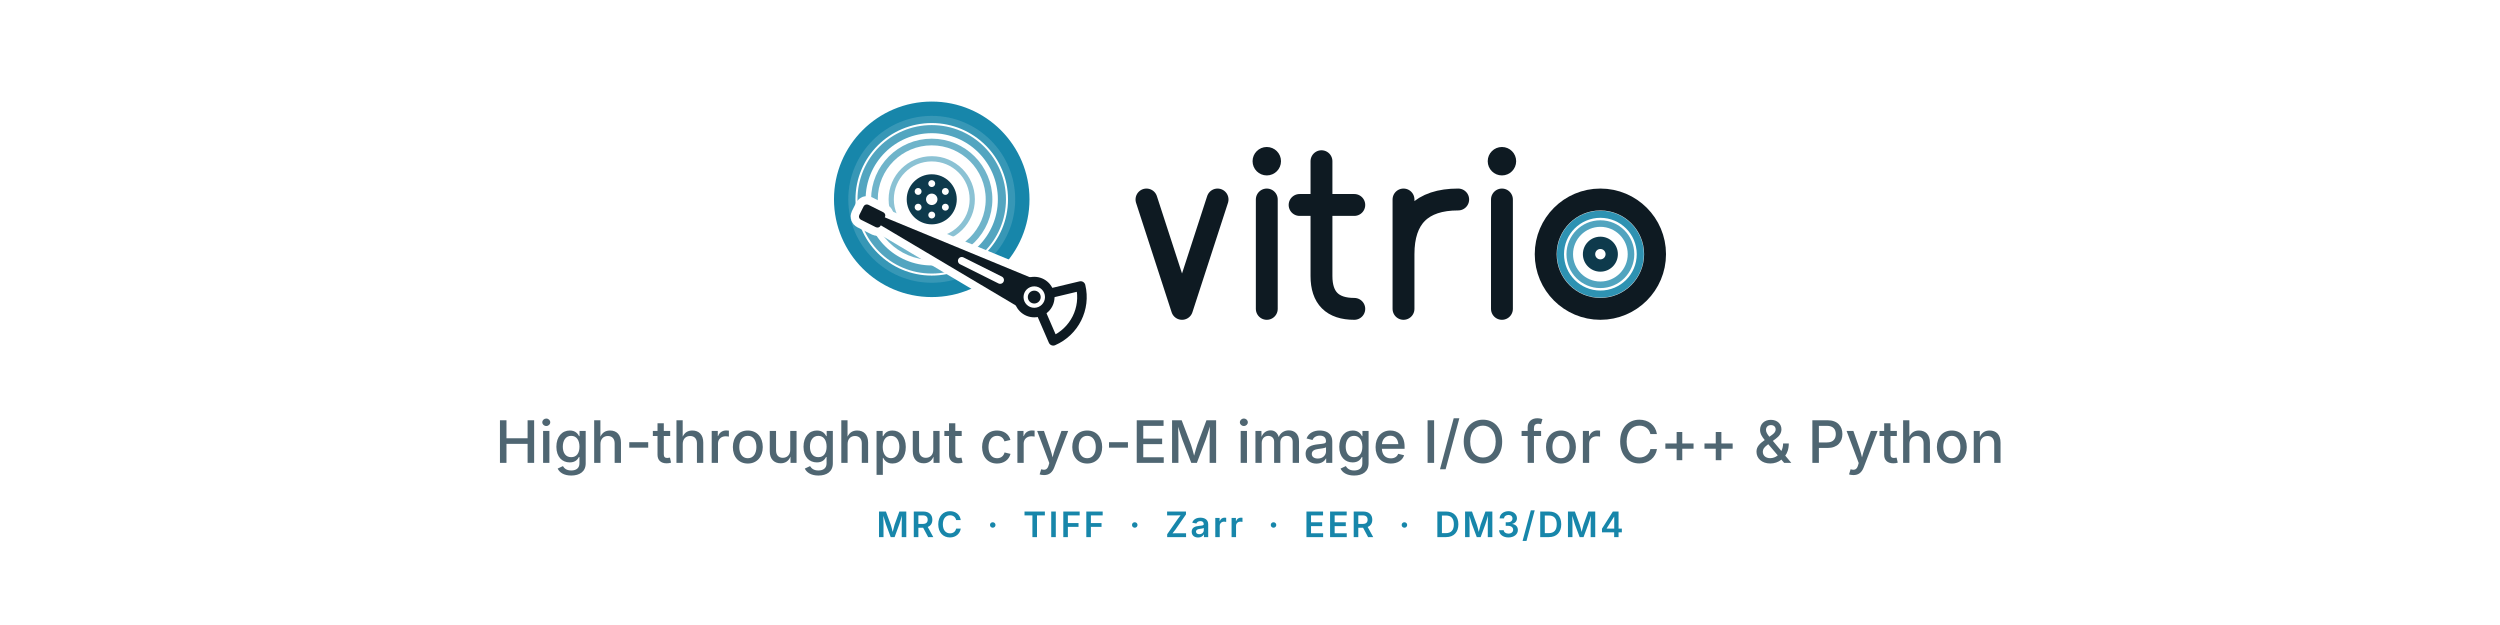
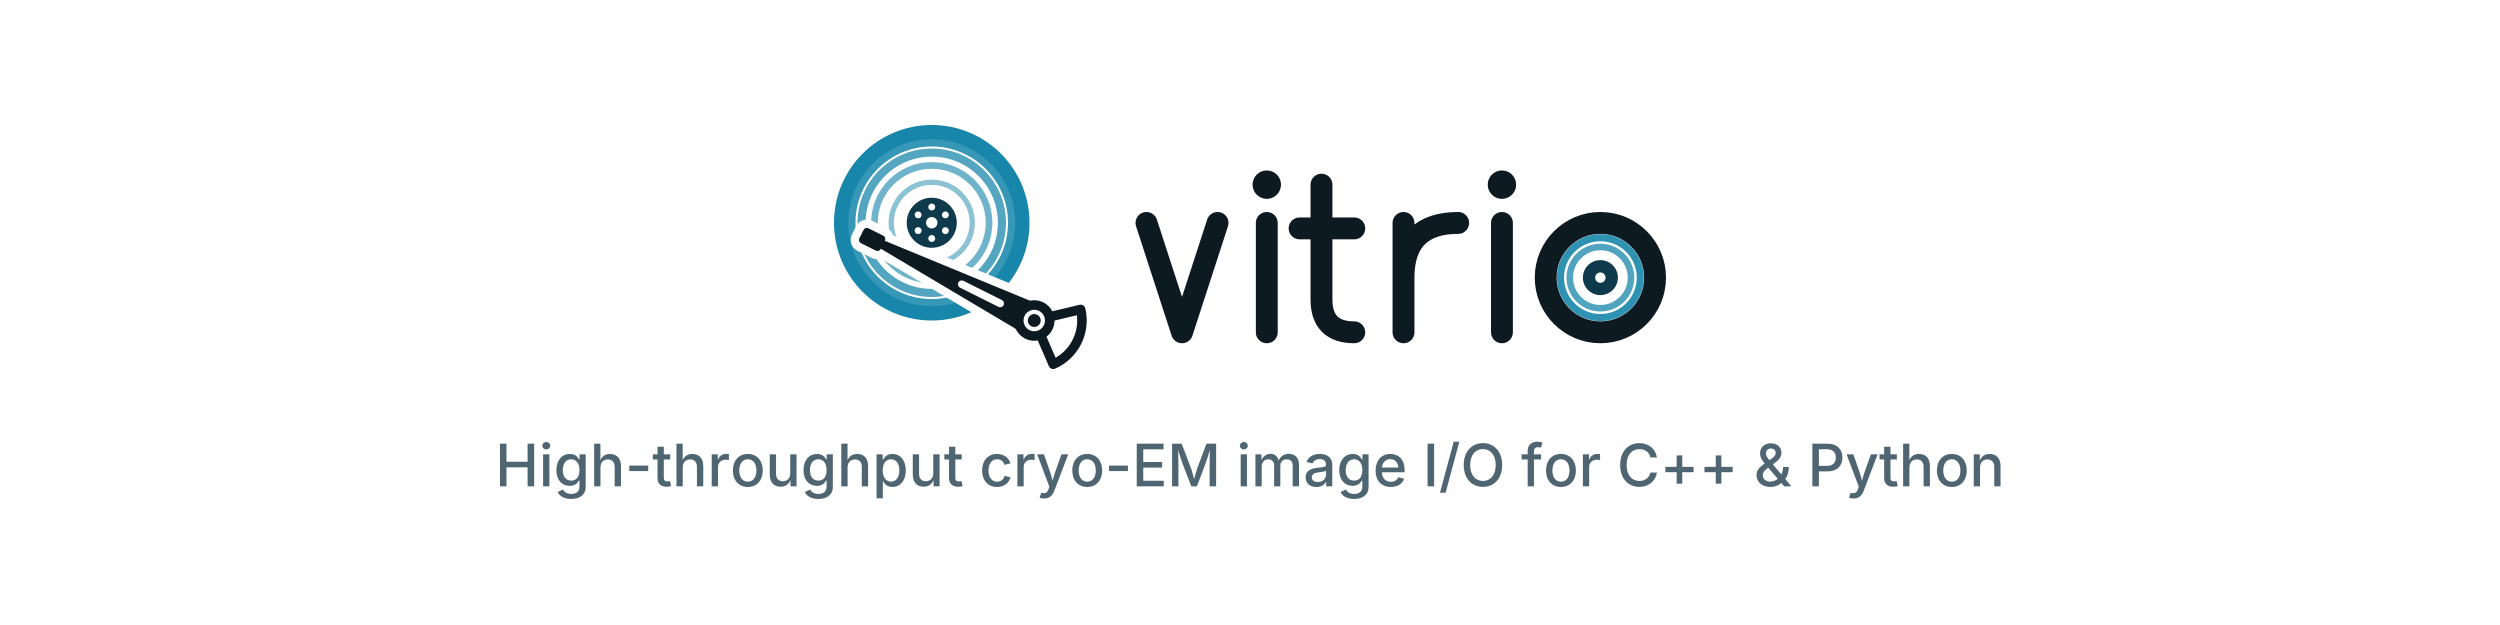
<svg xmlns="http://www.w3.org/2000/svg" width="1280" height="320" viewBox="0 0 1280 320" role="img" aria-label="vitrio — High-throughput cryo-EM image I/O for C++ &amp; Python">
  <rect width="1280" height="320" rx="0" fill="#ffffff" />
-   <g transform="translate(427.00 52) scale(1.25)">
+   <g transform="translate(427.00 64) scale(1.25)">
    <g transform="translate(-8.789 -8.789) scale(0.9766)">
      <defs>
        <mask id="vt-halo30" maskUnits="userSpaceOnUse" x="-10" y="-10" width="140" height="140">
          <rect x="-10" y="-10" width="140" height="140" fill="#fff" />
          <path d="M93 91L112.453 86.353A20 20 0 0 1 100.954 109.350Z" fill="none" stroke="#000" stroke-width="11" stroke-linejoin="round" />
          <polygon points="96.130,84.739 25.671,55.658 24.329,58.342 89.870,97.261" fill="#000" stroke="#000" stroke-width="7" stroke-linejoin="round" />
          <rect x="20" y="53.5" width="10" height="7" rx="1.5" fill="#000" stroke="#000" stroke-width="7" stroke-linejoin="round" transform="rotate(-153.43 25 57)" />
          <circle cx="93" cy="91" r="8.5" fill="#000" stroke="#000" stroke-width="7" stroke-linejoin="round" />
        </mask>
      </defs>
      <g mask="url(#vt-halo30)">
        <circle cx="50" cy="50" r="16.994" fill="none" stroke="#1786aa" stroke-width="2.2" opacity="0.5" />
        <circle cx="50" cy="50" r="24.033" fill="none" stroke="#1786aa" stroke-width="2.8" opacity="0.62" />
        <circle cx="50" cy="50" r="29.435" fill="none" stroke="#1786aa" stroke-width="3.4" opacity="0.74" />
        <circle cx="50" cy="50" r="33.988" fill="none" stroke="#1786aa" stroke-width="4.0" opacity="0.86" />
        <circle cx="50" cy="50" r="38" fill="none" stroke="#1786aa" stroke-width="6" />
        <path d="M39.500 50.000a10.500 10.500 0 1 1 21.000 0a10.500 10.500 0 1 1 -21.000 0ZM54.266 53.300a1.450 1.450 0 1 1 2.900 0a1.450 1.450 0 1 1 -2.900 0ZM48.550 56.600a1.450 1.450 0 1 1 2.900 0a1.450 1.450 0 1 1 -2.900 0ZM42.834 53.300a1.450 1.450 0 1 1 2.900 0a1.450 1.450 0 1 1 -2.900 0ZM42.834 46.700a1.450 1.450 0 1 1 2.900 0a1.450 1.450 0 1 1 -2.900 0ZM48.550 43.400a1.450 1.450 0 1 1 2.900 0a1.450 1.450 0 1 1 -2.900 0ZM54.266 46.700a1.450 1.450 0 1 1 2.900 0a1.450 1.450 0 1 1 -2.900 0ZM47.600 50.000a2.400 2.400 0 1 1 4.800 0a2.400 2.400 0 1 1 -4.800 0Z" fill="#0e3a4c" fill-rule="evenodd" />
      </g>
      <defs>
        <mask id="vt-arm31" maskUnits="userSpaceOnUse" x="-10" y="-10" width="140" height="140">
          <rect x="-10" y="-10" width="140" height="140" fill="#fff" />
          <path d="M78.689 83.845L62.589 75.795" stroke="#000" stroke-width="3.2" stroke-linecap="round" />
          <circle cx="93" cy="91" r="3.6" fill="none" stroke="#000" stroke-width="1.8" />
        </mask>
      </defs>
      <g mask="url(#vt-arm31)">
        <path d="M93 91L112.453 86.353A20 20 0 0 1 100.954 109.350Z" fill="none" stroke="#0e1a22" stroke-width="4" stroke-linejoin="round" />
        <polygon points="96.130,84.739 25.671,55.658 24.329,58.342 89.870,97.261" fill="#0e1a22" />
        <rect x="20" y="53.5" width="10" height="7" rx="1.5" fill="#0e1a22" transform="rotate(-153.43 25 57)" />
        <circle cx="93" cy="91" r="8.5" fill="#0e1a22" />
      </g>
    </g>
    <g transform="translate(125.756 17.712) scale(1.12)">
      <path d="M2 20L15 60L28 20" stroke="#0e1a22" stroke-width="8" stroke-linecap="round" stroke-linejoin="round" fill="none" />
      <path d="M46 20V60" stroke="#0e1a22" stroke-width="8" stroke-linecap="round" stroke-linejoin="round" fill="none" />
      <circle cx="46" cy="6" r="5.2" fill="#0e1a22" />
      <path d="M66 6V48Q66 60 78 60M58 22H78" stroke="#0e1a22" stroke-width="8" stroke-linecap="round" stroke-linejoin="round" fill="none" />
      <path d="M96 60V20M96 40Q96 20 116 20" stroke="#0e1a22" stroke-width="8" stroke-linecap="round" stroke-linejoin="round" fill="none" />
      <path d="M132 20V60" stroke="#0e1a22" stroke-width="8" stroke-linecap="round" stroke-linejoin="round" fill="none" />
      <circle cx="132" cy="6" r="5.2" fill="#0e1a22" />
      <circle cx="168" cy="40" r="11.2" fill="none" stroke="#1786aa" stroke-width="2.4" opacity="0.75" />
      <circle cx="168" cy="40" r="14.6" fill="none" stroke="#1786aa" stroke-width="2.6" opacity="0.9" />
      <circle cx="168" cy="40" r="20" fill="none" stroke="#0e1a22" stroke-width="8" />
      <path d="M161.600 40.000a6.400 6.400 0 1 1 12.800 0a6.400 6.400 0 1 1 -12.800 0ZM166.100 40.000a1.900 1.900 0 1 1 3.800 0a1.900 1.900 0 1 1 -3.800 0Z" fill="#0e3a4c" fill-rule="evenodd" />
    </g>
  </g>
-   <path d="M255.977 237.0H259.316V227.273H270.127V237.0H273.481V215.174H270.127V224.402H259.316V215.174H255.977Z M278.066 237.0H281.289V220.623H278.066ZM279.692 218.118C280.806 218.118 281.729 217.269 281.729 216.214C281.729 215.145 280.806 214.295 279.692 214.295C278.579 214.295 277.656 215.145 277.656 216.214C277.656 217.269 278.579 218.118 279.692 218.118Z M292.48 243.475C296.67 243.475 299.878 241.541 299.878 237.234V220.623H296.729V223.289H296.494C295.923 222.264 294.766 220.418 291.748 220.418C287.808 220.418 284.863 223.523 284.863 228.753C284.863 233.982 287.852 236.751 291.704 236.751C294.692 236.751 295.82 235.096 296.392 234.026H296.67V237.22C296.67 239.739 294.956 240.882 292.466 240.882C289.829 240.882 288.804 239.578 288.218 238.641L285.522 239.915C286.445 241.893 288.687 243.475 292.48 243.475ZM292.451 234.07C289.639 234.07 288.159 231.902 288.159 228.709C288.159 225.589 289.595 223.157 292.451 223.157C295.22 223.157 296.685 225.428 296.685 228.709C296.685 232.063 295.176 234.07 292.451 234.07Z M307.437 227.303C307.437 224.71 309.048 223.23 311.245 223.23C313.384 223.23 314.702 224.637 314.702 226.995V237.0H317.939V226.6C317.939 222.557 315.698 220.418 312.358 220.418C310.117 220.418 308.433 221.399 307.407 223.567V215.174H304.214V237.0H307.437Z M331.885 226.395H322.188V229.192H331.885Z M343.135 220.623H339.868V216.727H336.646V220.623H334.258V223.245H336.646V232.84C336.646 235.623 338.359 237.22 341.333 237.22C342.08 237.22 342.9 237.117 343.589 236.883L343.018 234.305C342.622 234.393 341.992 234.48 341.655 234.48C340.381 234.48 339.868 233.895 339.868 232.576V223.245H343.135Z M349.565 227.303C349.565 224.71 351.177 223.23 353.374 223.23C355.513 223.23 356.831 224.637 356.831 226.995V237.0H360.068V226.6C360.068 222.557 357.827 220.418 354.487 220.418C352.246 220.418 350.562 221.399 349.536 223.567V215.174H346.343V237.0H349.565Z M364.39 237.0H367.612V227.054C367.612 224.9 369.253 223.377 371.509 223.377C372.183 223.377 372.959 223.494 373.193 223.553V220.477C372.856 220.433 372.241 220.389 371.831 220.389C369.912 220.389 368.286 221.473 367.686 223.26H367.51V220.623H364.39Z M382.876 237.337C387.49 237.337 390.537 233.953 390.537 228.899C390.537 223.802 387.49 220.418 382.876 220.418C378.262 220.418 375.229 223.802 375.229 228.899C375.229 233.953 378.262 237.337 382.876 237.337ZM382.876 234.612C379.917 234.612 378.511 232.005 378.511 228.899C378.511 225.75 379.917 223.143 382.876 223.143C385.864 223.143 387.271 225.765 387.271 228.899C387.271 232.005 385.864 234.612 382.876 234.612Z M399.692 237.205C401.948 237.205 403.706 236.194 404.731 233.821L404.746 237.0H407.837V220.623H404.6V230.32C404.6 232.913 402.974 234.393 400.791 234.393C398.652 234.393 397.334 232.986 397.334 230.628V220.623H394.111V231.023C394.111 235.066 396.353 237.205 399.692 237.205Z M419.014 243.475C423.203 243.475 426.411 241.541 426.411 237.234V220.623H423.262V223.289H423.027C422.456 222.264 421.299 220.418 418.281 220.418C414.341 220.418 411.396 223.523 411.396 228.753C411.396 233.982 414.385 236.751 418.237 236.751C421.226 236.751 422.354 235.096 422.925 234.026H423.203V237.22C423.203 239.739 421.489 240.882 418.999 240.882C416.362 240.882 415.337 239.578 414.751 238.641L412.056 239.915C412.979 241.893 415.22 243.475 419.014 243.475ZM418.984 234.07C416.172 234.07 414.692 231.902 414.692 228.709C414.692 225.589 416.128 223.157 418.984 223.157C421.753 223.157 423.218 225.428 423.218 228.709C423.218 232.063 421.709 234.07 418.984 234.07Z M433.97 227.303C433.97 224.71 435.581 223.23 437.778 223.23C439.917 223.23 441.235 224.637 441.235 226.995V237.0H444.473V226.6C444.473 222.557 442.231 220.418 438.892 220.418C436.65 220.418 434.966 221.399 433.94 223.567V215.174H430.747V237.0H433.97Z M448.794 243.123H452.017V234.437H452.192C452.764 235.477 453.95 237.322 456.924 237.322C460.908 237.322 463.765 234.144 463.765 228.855C463.765 223.523 460.85 220.418 456.924 220.418C453.862 220.418 452.764 222.278 452.192 223.289H451.929V220.623H448.794ZM456.206 234.583C453.481 234.583 451.958 232.239 451.958 228.826C451.958 225.428 453.438 223.157 456.206 223.157C459.048 223.157 460.469 225.604 460.469 228.826C460.469 232.078 459.004 234.583 456.206 234.583Z M472.92 237.205C475.176 237.205 476.934 236.194 477.959 233.821L477.974 237.0H481.064V220.623H477.827V230.32C477.827 232.913 476.201 234.393 474.019 234.393C471.88 234.393 470.562 232.986 470.562 230.628V220.623H467.339V231.023C467.339 235.066 469.58 237.205 472.92 237.205Z M492.388 220.623H489.121V216.727H485.898V220.623H483.511V223.245H485.898V232.84C485.898 235.623 487.612 237.22 490.586 237.22C491.333 237.22 492.153 237.117 492.842 236.883L492.271 234.305C491.875 234.393 491.245 234.48 490.908 234.48C489.634 234.48 489.121 233.895 489.121 232.576V223.245H492.388Z M510.479 237.337C513.921 237.337 516.587 235.477 517.378 232.386L514.331 231.653C513.892 233.426 512.529 234.612 510.493 234.612C507.534 234.612 506.113 232.02 506.113 228.899C506.113 225.735 507.534 223.143 510.493 223.143C512.5 223.143 513.833 224.3 514.272 225.984L517.334 225.252C516.528 222.22 513.877 220.418 510.479 220.418C505.864 220.418 502.832 223.802 502.832 228.899C502.832 233.953 505.864 237.337 510.479 237.337Z M520.908 237.0H524.131V227.054C524.131 224.9 525.771 223.377 528.027 223.377C528.701 223.377 529.478 223.494 529.712 223.553V220.477C529.375 220.433 528.76 220.389 528.35 220.389C526.431 220.389 524.805 221.473 524.204 223.26H524.028V220.623H520.908Z M532.29 242.889C532.686 243.064 533.535 243.24 534.546 243.24C537.183 243.24 538.809 241.893 539.805 239.271L546.924 220.623H543.467L540.171 229.925C539.658 231.346 539.292 232.767 538.926 234.173C538.574 232.767 538.237 231.36 537.739 229.925L534.502 220.623H531.016L537.241 237.073L536.89 238.274C536.289 240.384 535.117 240.794 533.447 240.354L533.081 240.267Z M556.65 237.337C561.265 237.337 564.312 233.953 564.312 228.899C564.312 223.802 561.265 220.418 556.65 220.418C552.036 220.418 549.004 223.802 549.004 228.899C549.004 233.953 552.036 237.337 556.65 237.337ZM556.65 234.612C553.691 234.612 552.285 232.005 552.285 228.899C552.285 225.75 553.691 223.143 556.65 223.143C559.639 223.143 561.045 225.765 561.045 228.899C561.045 232.005 559.639 234.612 556.65 234.612Z M577.51 226.395H567.812V229.192H577.51Z M582.007 237.0H595.835V234.129H585.347V227.405H595.015V224.549H585.347V218.045H595.747V215.174H582.007Z M600.098 237.0H603.35V225.252C603.35 223.582 603.276 220.784 603.218 218.499C604.053 221.194 604.917 223.934 605.415 225.252L609.941 237.0H612.798L617.266 225.252C617.764 223.89 618.672 221.077 619.448 218.426C619.404 220.857 619.331 223.641 619.331 225.252V237.0H622.656V215.174H617.705L613.018 227.698C612.593 228.899 611.904 231.331 611.392 233.279C610.894 231.287 610.205 228.87 609.78 227.698L605.02 215.174H600.098Z M635.225 237.0H638.447V220.623H635.225ZM636.851 218.118C637.964 218.118 638.887 217.269 638.887 216.214C638.887 215.145 637.964 214.295 636.851 214.295C635.737 214.295 634.814 215.145 634.814 216.214C634.814 217.269 635.737 218.118 636.851 218.118Z M642.783 237.0H646.006V226.819C646.006 224.432 647.559 223.172 649.36 223.172C651.089 223.172 652.349 224.329 652.349 226.072V237.0H655.527V226.512C655.527 224.563 656.758 223.172 658.794 223.172C660.464 223.172 661.855 224.095 661.855 226.277V237.0H665.093V225.955C665.093 222.234 662.808 220.345 659.907 220.345C657.578 220.345 655.557 221.575 654.722 223.787C654.077 221.619 652.671 220.345 650.532 220.345C648.584 220.345 646.753 221.414 645.918 223.685L645.845 220.623H642.783Z M674.014 237.366C676.665 237.366 678.218 236.033 678.848 234.759H679.009V237.0H682.129V226.131C682.129 221.399 678.364 220.418 675.728 220.418C672.812 220.418 670.059 221.561 668.945 224.49L671.978 225.281C672.432 224.168 673.633 223.04 675.771 223.04C677.822 223.04 678.906 224.095 678.906 225.911V225.999C678.906 227.156 677.661 227.142 674.775 227.479C671.685 227.83 668.477 228.65 668.477 232.371C668.477 235.594 670.894 237.366 674.014 237.366ZM674.731 234.773C672.93 234.773 671.641 233.968 671.641 232.415C671.641 230.73 673.135 230.115 674.951 229.866C675.947 229.734 678.438 229.471 678.921 229.002V231.097C678.921 233.016 677.354 234.773 674.731 234.773Z M693.32 243.475C697.51 243.475 700.718 241.541 700.718 237.234V220.623H697.568V223.289H697.334C696.763 222.264 695.605 220.418 692.588 220.418C688.647 220.418 685.703 223.523 685.703 228.753C685.703 233.982 688.691 236.751 692.544 236.751C695.532 236.751 696.66 235.096 697.231 234.026H697.51V237.22C697.51 239.739 695.796 240.882 693.306 240.882C690.669 240.882 689.644 239.578 689.058 238.641L686.362 239.915C687.285 241.893 689.526 243.475 693.32 243.475ZM693.291 234.07C690.479 234.07 688.999 231.902 688.999 228.709C688.999 225.589 690.435 223.157 693.291 223.157C696.06 223.157 697.524 225.428 697.524 228.709C697.524 232.063 696.016 234.07 693.291 234.07Z M712.114 237.337C715.615 237.337 718.12 235.623 718.896 233.074L715.864 232.356C715.293 233.88 713.945 234.671 712.144 234.671C709.463 234.671 707.646 232.957 707.529 229.793H719.146V228.65C719.146 222.747 715.571 220.418 711.836 220.418C707.251 220.418 704.292 223.89 704.292 228.929C704.292 234.012 707.28 237.337 712.114 237.337ZM707.544 227.391C707.72 225.032 709.272 223.084 711.851 223.084C714.326 223.084 715.718 224.812 715.952 227.391Z M734.263 215.174H730.923V237.0H734.263Z M747.183 214.148H744.297L737.266 240.281H740.151Z M759.282 237.293C764.937 237.293 769.111 233.074 769.111 226.102C769.111 219.1 764.937 214.881 759.282 214.881C753.613 214.881 749.424 219.1 749.424 226.102C749.424 233.074 753.613 237.293 759.282 237.293ZM759.282 234.246C755.532 234.246 752.734 231.375 752.734 226.102C752.734 220.813 755.532 217.928 759.282 217.928C763.003 217.928 765.801 220.799 765.801 226.102C765.801 231.375 763.003 234.246 759.282 234.246Z M789.048 220.623H785.386V219.188C785.386 217.752 786.016 216.961 787.554 216.961C788.228 216.961 788.682 217.107 788.989 217.195L789.736 214.588C789.297 214.427 788.33 214.148 787.041 214.148C784.448 214.148 782.163 215.687 782.163 218.748V220.623H779.058V223.245H782.163V237.0H785.386V223.245H789.048Z M799.199 237.337C803.813 237.337 806.86 233.953 806.86 228.899C806.86 223.802 803.813 220.418 799.199 220.418C794.585 220.418 791.553 223.802 791.553 228.899C791.553 233.953 794.585 237.337 799.199 237.337ZM799.199 234.612C796.24 234.612 794.834 232.005 794.834 228.899C794.834 225.75 796.24 223.143 799.199 223.143C802.188 223.143 803.594 225.765 803.594 228.899C803.594 232.005 802.188 234.612 799.199 234.612Z M810.435 237.0H813.657V227.054C813.657 224.9 815.298 223.377 817.554 223.377C818.228 223.377 819.004 223.494 819.238 223.553V220.477C818.901 220.433 818.286 220.389 817.876 220.389C815.957 220.389 814.331 221.473 813.73 223.26H813.555V220.623H810.435Z M839.351 237.293C844.17 237.293 847.686 234.246 848.359 229.925H844.99C844.434 232.708 842.104 234.246 839.38 234.246C835.645 234.246 832.832 231.404 832.832 226.102C832.832 220.828 835.63 217.928 839.38 217.928C842.104 217.928 844.434 219.451 844.99 222.234H848.345C847.612 217.605 843.95 214.881 839.351 214.881C833.696 214.881 829.521 219.1 829.521 226.102C829.521 233.074 833.682 237.293 839.351 237.293Z M858.438 235.623H861.323V229.764H867.095V227.039H861.323V221.18H858.438V227.039H852.666V229.764H858.438Z M878.462 235.623H881.348V229.764H887.119V227.039H881.348V221.18H878.462V227.039H872.69V229.764H878.462Z M906.411 237.308C908.359 237.308 910.557 236.663 912.036 235.301L913.501 237.0H917.163L914.043 233.279C914.98 232.049 915.859 230.086 915.859 227.054H912.944C912.944 228.519 912.607 229.822 912.051 230.906L907.7 225.735L909.194 224.637C910.923 223.362 912.095 221.81 912.095 219.803C912.095 217.122 910.029 214.954 906.675 214.954C903.335 214.954 901.152 217.122 901.152 220.081C901.152 222.073 902.134 223.597 903.54 225.296C901.064 227.083 899.321 228.577 899.321 231.287C899.321 234.656 902.017 237.308 906.411 237.308ZM910.22 233.162C909.092 234.085 907.715 234.583 906.323 234.583C904.082 234.583 902.559 233.265 902.559 231.287C902.559 229.998 903.203 229.046 904.8 227.859L905.356 227.449ZM905.928 223.611C904.873 222.322 904.185 221.282 904.185 220.081C904.185 218.631 905.195 217.649 906.733 217.649C908.228 217.649 909.136 218.572 909.136 219.832C909.136 221.194 908.096 222.059 907.275 222.645Z M927.93 237.0H931.27V229.354H935.723C940.791 229.354 943.311 226.292 943.311 222.264C943.311 218.235 940.806 215.174 935.752 215.174H927.93ZM931.27 226.526V218.03H935.371C938.608 218.03 939.927 219.803 939.927 222.264C939.927 224.725 938.608 226.526 935.4 226.526Z M946.709 242.889C947.104 243.064 947.954 243.24 948.965 243.24C951.602 243.24 953.228 241.893 954.224 239.271L961.343 220.623H957.886L954.59 229.925C954.077 231.346 953.711 232.767 953.345 234.173C952.993 232.767 952.656 231.36 952.158 229.925L948.921 220.623H945.435L951.66 237.073L951.309 238.274C950.708 240.384 949.536 240.794 947.866 240.354L947.5 240.267Z M971.187 220.623H967.92V216.727H964.697V220.623H962.31V223.245H964.697V232.84C964.697 235.623 966.411 237.22 969.385 237.22C970.132 237.22 970.952 237.117 971.641 236.883L971.069 234.305C970.674 234.393 970.044 234.48 969.707 234.48C968.433 234.48 967.92 233.895 967.92 232.576V223.245H971.187Z M977.617 227.303C977.617 224.71 979.229 223.23 981.426 223.23C983.564 223.23 984.883 224.637 984.883 226.995V237.0H988.12V226.6C988.12 222.557 985.879 220.418 982.539 220.418C980.298 220.418 978.613 221.399 977.588 223.567V215.174H974.395V237.0H977.617Z M999.326 237.337C1003.94 237.337 1006.987 233.953 1006.987 228.899C1006.987 223.802 1003.94 220.418 999.326 220.418C994.712 220.418 991.68 223.802 991.68 228.899C991.68 233.953 994.712 237.337 999.326 237.337ZM999.326 234.612C996.367 234.612 994.961 232.005 994.961 228.899C994.961 225.75 996.367 223.143 999.326 223.143C1002.314 223.143 1003.721 225.765 1003.721 228.899C1003.721 232.005 1002.314 234.612 999.326 234.612Z M1013.784 227.303C1013.784 224.71 1015.396 223.23 1017.593 223.23C1019.731 223.23 1021.05 224.637 1021.05 226.995V237.0H1024.272V226.6C1024.272 222.557 1022.046 220.418 1018.706 220.418C1016.392 220.418 1014.678 221.458 1013.652 223.772L1013.638 220.623H1010.562V237.0H1013.784Z" fill="#4f6672" />
-   <path d="M450.054 275.0H452.356V268.391C452.356 267.397 452.304 265.587 452.269 264.102C452.752 265.789 453.279 267.538 453.587 268.391L456.039 275.0H458.034L460.451 268.391C460.759 267.512 461.312 265.71 461.761 264.031C461.734 265.587 461.682 267.415 461.682 268.391V275.0H464.02V261.904H460.478L458.017 268.663C457.762 269.445 457.357 271.062 457.05 272.354C456.751 271.045 456.338 269.437 456.074 268.663L453.587 261.904H450.054Z M467.856 275.0H470.203V270.192H472.646L475.221 275.0H477.849L475.011 269.797C476.557 269.182 477.366 267.872 477.366 266.097C477.366 263.601 475.766 261.904 472.752 261.904H467.856ZM470.203 268.25V263.873H472.391C474.176 263.873 474.967 264.699 474.967 266.097C474.967 267.485 474.176 268.25 472.409 268.25Z M486.379 275.176C489.473 275.176 491.547 273.146 491.908 270.641H489.535C489.236 272.188 487.97 273.075 486.406 273.075C484.279 273.075 482.741 271.467 482.741 268.461C482.741 265.49 484.27 263.829 486.415 263.829C487.979 263.829 489.245 264.717 489.535 266.264H491.899C491.486 263.398 489.254 261.729 486.379 261.729C482.961 261.729 480.385 264.225 480.385 268.461C480.385 272.68 482.934 275.176 486.379 275.176Z M508.278 270.192C509.069 270.192 509.693 269.577 509.693 268.786C509.693 267.995 509.069 267.389 508.278 267.389C507.487 267.389 506.872 267.995 506.872 268.786C506.872 269.577 507.487 270.192 508.278 270.192Z M524.552 263.882H528.595V275.0H530.942V263.882H534.976V261.904H524.552Z M540.571 261.904H538.224V275.0H540.571Z M544.407 275.0H546.754V269.762H552.203V267.811H546.754V263.882H552.792V261.904H544.407Z M556.189 275.0H558.536V269.762H563.985V267.811H558.536V263.882H564.574V261.904H556.189Z M580.988 270.192C581.779 270.192 582.404 269.577 582.404 268.786C582.404 267.995 581.779 267.389 580.988 267.389C580.197 267.389 579.582 267.995 579.582 268.786C579.582 269.577 580.197 270.192 580.988 270.192Z M597.588 275.0H607.264V273.022H602.966C602.088 273.022 601.209 273.022 600.33 273.066C600.857 272.434 601.376 271.792 601.824 271.15L607.22 263.381V261.904H597.552V263.882H601.929C602.782 263.882 603.634 263.882 604.478 263.838C603.986 264.436 603.503 265.033 603.081 265.631L597.588 273.541Z M613.43 275.202C614.959 275.202 615.891 274.49 616.322 273.646H616.41V275.0H618.598V268.435C618.598 265.815 616.436 265.051 614.59 265.051C612.621 265.051 611.004 265.886 610.424 267.617L612.542 268.048C612.78 267.397 613.456 266.809 614.599 266.809C615.715 266.809 616.313 267.371 616.313 268.329V268.373C616.313 269.05 615.592 269.076 613.887 269.261C611.989 269.463 610.143 270.025 610.143 272.24C610.143 274.174 611.558 275.202 613.43 275.202ZM614.019 273.506C613.052 273.506 612.358 273.066 612.358 272.214C612.358 271.317 613.131 270.939 614.16 270.799C614.748 270.72 616.023 270.562 616.33 270.315V271.476C616.33 272.565 615.425 273.506 614.019 273.506Z M622.224 275.0H624.509V269.217C624.509 267.969 625.449 267.09 626.724 267.09C627.128 267.09 627.612 267.151 627.805 267.204V265.104C627.585 265.068 627.225 265.042 626.97 265.042C625.845 265.042 624.896 265.684 624.544 266.817H624.439V265.174H622.224Z M630.569 275.0H632.854V269.217C632.854 267.969 633.795 267.09 635.069 267.09C635.474 267.09 635.957 267.151 636.15 267.204V265.104C635.931 265.068 635.57 265.042 635.315 265.042C634.19 265.042 633.241 265.684 632.89 266.817H632.784V265.174H630.569Z M652.038 270.192C652.829 270.192 653.453 269.577 653.453 268.786C653.453 267.995 652.829 267.389 652.038 267.389C651.246 267.389 650.631 267.995 650.631 268.786C650.631 269.577 651.246 270.192 652.038 270.192Z M668.9 275.0H677.443V273.022H671.247V269.366H676.951V267.415H671.247V263.882H677.408V261.904H668.9Z M680.999 275.0H689.542V273.022H683.345V269.366H689.049V267.415H683.345V263.882H689.506V261.904H680.999Z M693.097 275.0H695.444V270.192H697.887L700.462 275.0H703.09L700.251 269.797C701.798 269.182 702.607 267.872 702.607 266.097C702.607 263.601 701.007 261.904 697.993 261.904H693.097ZM695.444 268.25V263.873H697.632C699.416 263.873 700.207 264.699 700.207 266.097C700.207 267.485 699.416 268.25 697.65 268.25Z M719.056 270.192C719.847 270.192 720.471 269.577 720.471 268.786C720.471 267.995 719.847 267.389 719.056 267.389C718.265 267.389 717.65 267.995 717.65 268.786C717.65 269.577 718.265 270.192 719.056 270.192Z M740.349 275.0C744.339 275.0 746.686 272.53 746.686 268.435C746.686 264.365 744.339 261.904 740.437 261.904H735.919V275.0ZM738.266 272.97V263.935H740.296C742.977 263.935 744.374 265.438 744.374 268.435C744.374 271.458 742.977 272.97 740.235 272.97Z M750.118 275.0H752.421V268.391C752.421 267.397 752.368 265.587 752.333 264.102C752.816 265.789 753.344 267.538 753.651 268.391L756.104 275.0H758.099L760.516 268.391C760.823 267.512 761.377 265.71 761.825 264.031C761.799 265.587 761.746 267.415 761.746 268.391V275.0H764.084V261.904H760.542L758.081 268.663C757.826 269.445 757.422 271.062 757.114 272.354C756.815 271.045 756.402 269.437 756.139 268.663L753.651 261.904H750.118Z M772.324 275.176C775.119 275.176 777.149 273.576 777.149 271.37C777.149 269.735 776.138 268.549 774.31 268.294V268.188C775.725 267.872 776.675 266.826 776.675 265.35C776.675 263.363 774.978 261.729 772.368 261.729C769.828 261.729 767.859 263.249 767.815 265.429H770.074C770.109 264.321 771.138 263.645 772.35 263.645C773.581 263.645 774.389 264.383 774.389 265.49C774.389 266.642 773.449 267.406 772.087 267.406H770.927V269.217H772.087C773.748 269.217 774.732 270.052 774.732 271.247C774.732 272.416 773.73 273.207 772.324 273.207C770.997 273.207 769.969 272.521 769.907 271.449H767.543C767.604 273.655 769.573 275.176 772.324 275.176Z M785.776 261.289H783.772L779.553 276.969H781.557Z M793.023 275.0C797.013 275.0 799.36 272.53 799.36 268.435C799.36 264.365 797.013 261.904 793.111 261.904H788.593V275.0ZM790.94 272.97V263.935H792.97C795.651 263.935 797.048 265.438 797.048 268.435C797.048 271.458 795.651 272.97 792.909 272.97Z M802.792 275.0H805.095V268.391C805.095 267.397 805.042 265.587 805.007 264.102C805.49 265.789 806.018 267.538 806.325 268.391L808.778 275.0H810.773L813.19 268.391C813.497 267.512 814.051 265.71 814.499 264.031C814.473 265.587 814.42 267.415 814.42 268.391V275.0H816.758V261.904H813.216L810.755 268.663C810.5 269.445 810.096 271.062 809.788 272.354C809.489 271.045 809.076 269.437 808.813 268.663L806.325 261.904H802.792Z M820.217 272.565H826.448V275.0H828.698V272.565H830.386V270.632H828.698V261.904H825.78L820.217 270.693ZM826.492 270.632H822.616V270.526L826.387 264.576H826.492Z" fill="#1786aa" />
+   <g transform="translate(0 12)">
+     <path d="M255.977 237.0H259.316V227.273H270.127V237.0H273.481V215.174H270.127V224.402H259.316V215.174H255.977Z M278.066 237.0H281.289V220.623H278.066ZM279.692 218.118C280.806 218.118 281.729 217.269 281.729 216.214C281.729 215.145 280.806 214.295 279.692 214.295C278.579 214.295 277.656 215.145 277.656 216.214C277.656 217.269 278.579 218.118 279.692 218.118Z M292.48 243.475C296.67 243.475 299.878 241.541 299.878 237.234V220.623H296.729V223.289H296.494C295.923 222.264 294.766 220.418 291.748 220.418C287.808 220.418 284.863 223.523 284.863 228.753C284.863 233.982 287.852 236.751 291.704 236.751C294.692 236.751 295.82 235.096 296.392 234.026H296.67V237.22C296.67 239.739 294.956 240.882 292.466 240.882C289.829 240.882 288.804 239.578 288.218 238.641L285.522 239.915C286.445 241.893 288.687 243.475 292.48 243.475ZM292.451 234.07C289.639 234.07 288.159 231.902 288.159 228.709C288.159 225.589 289.595 223.157 292.451 223.157C295.22 223.157 296.685 225.428 296.685 228.709C296.685 232.063 295.176 234.07 292.451 234.07Z M307.437 227.303C307.437 224.71 309.048 223.23 311.245 223.23C313.384 223.23 314.702 224.637 314.702 226.995V237.0H317.939V226.6C317.939 222.557 315.698 220.418 312.358 220.418C310.117 220.418 308.433 221.399 307.407 223.567V215.174H304.214V237.0H307.437Z M331.885 226.395H322.188V229.192H331.885Z M343.135 220.623H339.868V216.727H336.646V220.623H334.258V223.245H336.646V232.84C336.646 235.623 338.359 237.22 341.333 237.22C342.08 237.22 342.9 237.117 343.589 236.883L343.018 234.305C342.622 234.393 341.992 234.48 341.655 234.48C340.381 234.48 339.868 233.895 339.868 232.576V223.245H343.135Z M349.565 227.303C349.565 224.71 351.177 223.23 353.374 223.23C355.513 223.23 356.831 224.637 356.831 226.995V237.0H360.068V226.6C360.068 222.557 357.827 220.418 354.487 220.418C352.246 220.418 350.562 221.399 349.536 223.567V215.174H346.343V237.0H349.565Z M364.39 237.0H367.612V227.054C367.612 224.9 369.253 223.377 371.509 223.377C372.183 223.377 372.959 223.494 373.193 223.553V220.477C372.856 220.433 372.241 220.389 371.831 220.389C369.912 220.389 368.286 221.473 367.686 223.26H367.51V220.623H364.39Z M382.876 237.337C387.49 237.337 390.537 233.953 390.537 228.899C390.537 223.802 387.49 220.418 382.876 220.418C378.262 220.418 375.229 223.802 375.229 228.899C375.229 233.953 378.262 237.337 382.876 237.337ZM382.876 234.612C379.917 234.612 378.511 232.005 378.511 228.899C378.511 225.75 379.917 223.143 382.876 223.143C385.864 223.143 387.271 225.765 387.271 228.899C387.271 232.005 385.864 234.612 382.876 234.612Z M399.692 237.205C401.948 237.205 403.706 236.194 404.731 233.821L404.746 237.0H407.837V220.623H404.6V230.32C404.6 232.913 402.974 234.393 400.791 234.393C398.652 234.393 397.334 232.986 397.334 230.628V220.623H394.111V231.023C394.111 235.066 396.353 237.205 399.692 237.205Z M419.014 243.475C423.203 243.475 426.411 241.541 426.411 237.234V220.623H423.262V223.289H423.027C422.456 222.264 421.299 220.418 418.281 220.418C414.341 220.418 411.396 223.523 411.396 228.753C411.396 233.982 414.385 236.751 418.237 236.751C421.226 236.751 422.354 235.096 422.925 234.026H423.203V237.22C423.203 239.739 421.489 240.882 418.999 240.882C416.362 240.882 415.337 239.578 414.751 238.641L412.056 239.915C412.979 241.893 415.22 243.475 419.014 243.475ZM418.984 234.07C416.172 234.07 414.692 231.902 414.692 228.709C414.692 225.589 416.128 223.157 418.984 223.157C421.753 223.157 423.218 225.428 423.218 228.709C423.218 232.063 421.709 234.07 418.984 234.07Z M433.97 227.303C433.97 224.71 435.581 223.23 437.778 223.23C439.917 223.23 441.235 224.637 441.235 226.995V237.0H444.473V226.6C444.473 222.557 442.231 220.418 438.892 220.418C436.65 220.418 434.966 221.399 433.94 223.567V215.174H430.747V237.0H433.97Z M448.794 243.123H452.017V234.437H452.192C452.764 235.477 453.95 237.322 456.924 237.322C460.908 237.322 463.765 234.144 463.765 228.855C463.765 223.523 460.85 220.418 456.924 220.418C453.862 220.418 452.764 222.278 452.192 223.289H451.929V220.623H448.794ZM456.206 234.583C453.481 234.583 451.958 232.239 451.958 228.826C451.958 225.428 453.438 223.157 456.206 223.157C459.048 223.157 460.469 225.604 460.469 228.826C460.469 232.078 459.004 234.583 456.206 234.583Z M472.92 237.205C475.176 237.205 476.934 236.194 477.959 233.821L477.974 237.0H481.064V220.623H477.827V230.32C477.827 232.913 476.201 234.393 474.019 234.393C471.88 234.393 470.562 232.986 470.562 230.628V220.623H467.339V231.023C467.339 235.066 469.58 237.205 472.92 237.205Z M492.388 220.623H489.121V216.727H485.898V220.623H483.511V223.245H485.898V232.84C485.898 235.623 487.612 237.22 490.586 237.22C491.333 237.22 492.153 237.117 492.842 236.883L492.271 234.305C491.875 234.393 491.245 234.48 490.908 234.48C489.634 234.48 489.121 233.895 489.121 232.576V223.245H492.388Z M510.479 237.337C513.921 237.337 516.587 235.477 517.378 232.386L514.331 231.653C513.892 233.426 512.529 234.612 510.493 234.612C507.534 234.612 506.113 232.02 506.113 228.899C506.113 225.735 507.534 223.143 510.493 223.143C512.5 223.143 513.833 224.3 514.272 225.984L517.334 225.252C516.528 222.22 513.877 220.418 510.479 220.418C505.864 220.418 502.832 223.802 502.832 228.899C502.832 233.953 505.864 237.337 510.479 237.337Z M520.908 237.0H524.131V227.054C524.131 224.9 525.771 223.377 528.027 223.377C528.701 223.377 529.478 223.494 529.712 223.553V220.477C529.375 220.433 528.76 220.389 528.35 220.389C526.431 220.389 524.805 221.473 524.204 223.26H524.028V220.623H520.908Z M532.29 242.889C532.686 243.064 533.535 243.24 534.546 243.24C537.183 243.24 538.809 241.893 539.805 239.271L546.924 220.623H543.467L540.171 229.925C539.658 231.346 539.292 232.767 538.926 234.173C538.574 232.767 538.237 231.36 537.739 229.925L534.502 220.623H531.016L537.241 237.073L536.89 238.274C536.289 240.384 535.117 240.794 533.447 240.354L533.081 240.267Z M556.65 237.337C561.265 237.337 564.312 233.953 564.312 228.899C564.312 223.802 561.265 220.418 556.65 220.418C552.036 220.418 549.004 223.802 549.004 228.899C549.004 233.953 552.036 237.337 556.65 237.337ZM556.65 234.612C553.691 234.612 552.285 232.005 552.285 228.899C552.285 225.75 553.691 223.143 556.65 223.143C559.639 223.143 561.045 225.765 561.045 228.899C561.045 232.005 559.639 234.612 556.65 234.612Z M577.51 226.395H567.812V229.192H577.51Z M582.007 237.0H595.835V234.129H585.347V227.405H595.015V224.549H585.347V218.045H595.747V215.174H582.007Z M600.098 237.0H603.35V225.252C603.35 223.582 603.276 220.784 603.218 218.499C604.053 221.194 604.917 223.934 605.415 225.252L609.941 237.0H612.798L617.266 225.252C617.764 223.89 618.672 221.077 619.448 218.426C619.404 220.857 619.331 223.641 619.331 225.252V237.0H622.656V215.174H617.705L613.018 227.698C612.593 228.899 611.904 231.331 611.392 233.279C610.894 231.287 610.205 228.87 609.78 227.698L605.02 215.174H600.098Z M635.225 237.0H638.447V220.623H635.225ZM636.851 218.118C637.964 218.118 638.887 217.269 638.887 216.214C638.887 215.145 637.964 214.295 636.851 214.295C635.737 214.295 634.814 215.145 634.814 216.214C634.814 217.269 635.737 218.118 636.851 218.118Z M642.783 237.0H646.006V226.819C646.006 224.432 647.559 223.172 649.36 223.172C651.089 223.172 652.349 224.329 652.349 226.072V237.0H655.527V226.512C655.527 224.563 656.758 223.172 658.794 223.172C660.464 223.172 661.855 224.095 661.855 226.277V237.0H665.093V225.955C665.093 222.234 662.808 220.345 659.907 220.345C657.578 220.345 655.557 221.575 654.722 223.787C654.077 221.619 652.671 220.345 650.532 220.345C648.584 220.345 646.753 221.414 645.918 223.685L645.845 220.623H642.783Z M674.014 237.366C676.665 237.366 678.218 236.033 678.848 234.759H679.009V237.0H682.129V226.131C682.129 221.399 678.364 220.418 675.728 220.418C672.812 220.418 670.059 221.561 668.945 224.49L671.978 225.281C672.432 224.168 673.633 223.04 675.771 223.04C677.822 223.04 678.906 224.095 678.906 225.911V225.999C678.906 227.156 677.661 227.142 674.775 227.479C671.685 227.83 668.477 228.65 668.477 232.371C668.477 235.594 670.894 237.366 674.014 237.366ZM674.731 234.773C672.93 234.773 671.641 233.968 671.641 232.415C671.641 230.73 673.135 230.115 674.951 229.866C675.947 229.734 678.438 229.471 678.921 229.002V231.097C678.921 233.016 677.354 234.773 674.731 234.773Z M693.32 243.475C697.51 243.475 700.718 241.541 700.718 237.234V220.623H697.568V223.289H697.334C696.763 222.264 695.605 220.418 692.588 220.418C688.647 220.418 685.703 223.523 685.703 228.753C685.703 233.982 688.691 236.751 692.544 236.751C695.532 236.751 696.66 235.096 697.231 234.026H697.51V237.22C697.51 239.739 695.796 240.882 693.306 240.882C690.669 240.882 689.644 239.578 689.058 238.641L686.362 239.915C687.285 241.893 689.526 243.475 693.32 243.475ZM693.291 234.07C690.479 234.07 688.999 231.902 688.999 228.709C688.999 225.589 690.435 223.157 693.291 223.157C696.06 223.157 697.524 225.428 697.524 228.709C697.524 232.063 696.016 234.07 693.291 234.07Z M712.114 237.337C715.615 237.337 718.12 235.623 718.896 233.074L715.864 232.356C715.293 233.88 713.945 234.671 712.144 234.671C709.463 234.671 707.646 232.957 707.529 229.793H719.146V228.65C719.146 222.747 715.571 220.418 711.836 220.418C707.251 220.418 704.292 223.89 704.292 228.929C704.292 234.012 707.28 237.337 712.114 237.337ZM707.544 227.391C707.72 225.032 709.272 223.084 711.851 223.084C714.326 223.084 715.718 224.812 715.952 227.391Z M734.263 215.174H730.923V237.0H734.263Z M747.183 214.148H744.297L737.266 240.281H740.151Z M759.282 237.293C764.937 237.293 769.111 233.074 769.111 226.102C769.111 219.1 764.937 214.881 759.282 214.881C753.613 214.881 749.424 219.1 749.424 226.102C749.424 233.074 753.613 237.293 759.282 237.293ZM759.282 234.246C755.532 234.246 752.734 231.375 752.734 226.102C752.734 220.813 755.532 217.928 759.282 217.928C763.003 217.928 765.801 220.799 765.801 226.102C765.801 231.375 763.003 234.246 759.282 234.246Z M789.048 220.623H785.386V219.188C785.386 217.752 786.016 216.961 787.554 216.961C788.228 216.961 788.682 217.107 788.989 217.195L789.736 214.588C789.297 214.427 788.33 214.148 787.041 214.148C784.448 214.148 782.163 215.687 782.163 218.748V220.623H779.058V223.245H782.163V237.0H785.386V223.245H789.048Z M799.199 237.337C803.813 237.337 806.86 233.953 806.86 228.899C806.86 223.802 803.813 220.418 799.199 220.418C794.585 220.418 791.553 223.802 791.553 228.899C791.553 233.953 794.585 237.337 799.199 237.337ZM799.199 234.612C796.24 234.612 794.834 232.005 794.834 228.899C794.834 225.75 796.24 223.143 799.199 223.143C802.188 223.143 803.594 225.765 803.594 228.899C803.594 232.005 802.188 234.612 799.199 234.612Z M810.435 237.0H813.657V227.054C813.657 224.9 815.298 223.377 817.554 223.377C818.228 223.377 819.004 223.494 819.238 223.553V220.477C818.901 220.433 818.286 220.389 817.876 220.389C815.957 220.389 814.331 221.473 813.73 223.26H813.555V220.623H810.435Z M839.351 237.293C844.17 237.293 847.686 234.246 848.359 229.925H844.99C844.434 232.708 842.104 234.246 839.38 234.246C835.645 234.246 832.832 231.404 832.832 226.102C832.832 220.828 835.63 217.928 839.38 217.928C842.104 217.928 844.434 219.451 844.99 222.234H848.345C847.612 217.605 843.95 214.881 839.351 214.881C833.696 214.881 829.521 219.1 829.521 226.102C829.521 233.074 833.682 237.293 839.351 237.293Z M858.438 235.623H861.323V229.764H867.095V227.039H861.323V221.18H858.438V227.039H852.666V229.764H858.438Z M878.462 235.623H881.348V229.764H887.119V227.039H881.348V221.18H878.462V227.039H872.69V229.764H878.462Z M906.411 237.308C908.359 237.308 910.557 236.663 912.036 235.301L913.501 237.0H917.163L914.043 233.279C914.98 232.049 915.859 230.086 915.859 227.054H912.944C912.944 228.519 912.607 229.822 912.051 230.906L907.7 225.735L909.194 224.637C910.923 223.362 912.095 221.81 912.095 219.803C912.095 217.122 910.029 214.954 906.675 214.954C903.335 214.954 901.152 217.122 901.152 220.081C901.152 222.073 902.134 223.597 903.54 225.296C901.064 227.083 899.321 228.577 899.321 231.287C899.321 234.656 902.017 237.308 906.411 237.308ZM910.22 233.162C909.092 234.085 907.715 234.583 906.323 234.583C904.082 234.583 902.559 233.265 902.559 231.287C902.559 229.998 903.203 229.046 904.8 227.859L905.356 227.449ZM905.928 223.611C904.873 222.322 904.185 221.282 904.185 220.081C904.185 218.631 905.195 217.649 906.733 217.649C908.228 217.649 909.136 218.572 909.136 219.832C909.136 221.194 908.096 222.059 907.275 222.645Z M927.93 237.0H931.27V229.354H935.723C940.791 229.354 943.311 226.292 943.311 222.264C943.311 218.235 940.806 215.174 935.752 215.174H927.93ZM931.27 226.526V218.03H935.371C938.608 218.03 939.927 219.803 939.927 222.264C939.927 224.725 938.608 226.526 935.4 226.526Z M946.709 242.889C947.104 243.064 947.954 243.24 948.965 243.24C951.602 243.24 953.228 241.893 954.224 239.271L961.343 220.623H957.886L954.59 229.925C954.077 231.346 953.711 232.767 953.345 234.173C952.993 232.767 952.656 231.36 952.158 229.925L948.921 220.623H945.435L951.66 237.073L951.309 238.274C950.708 240.384 949.536 240.794 947.866 240.354L947.5 240.267Z M971.187 220.623H967.92V216.727H964.697V220.623H962.31V223.245H964.697V232.84C964.697 235.623 966.411 237.22 969.385 237.22C970.132 237.22 970.952 237.117 971.641 236.883L971.069 234.305C970.674 234.393 970.044 234.48 969.707 234.48C968.433 234.48 967.92 233.895 967.92 232.576V223.245H971.187Z M977.617 227.303C977.617 224.71 979.229 223.23 981.426 223.23C983.564 223.23 984.883 224.637 984.883 226.995V237.0H988.12V226.6C988.12 222.557 985.879 220.418 982.539 220.418C980.298 220.418 978.613 221.399 977.588 223.567V215.174H974.395V237.0H977.617Z M999.326 237.337C1003.94 237.337 1006.987 233.953 1006.987 228.899C1006.987 223.802 1003.94 220.418 999.326 220.418C994.712 220.418 991.68 223.802 991.68 228.899C991.68 233.953 994.712 237.337 999.326 237.337ZM999.326 234.612C996.367 234.612 994.961 232.005 994.961 228.899C994.961 225.75 996.367 223.143 999.326 223.143C1002.314 223.143 1003.721 225.765 1003.721 228.899C1003.721 232.005 1002.314 234.612 999.326 234.612Z M1013.784 227.303C1013.784 224.71 1015.396 223.23 1017.593 223.23C1019.731 223.23 1021.05 224.637 1021.05 226.995V237.0H1024.272V226.6C1024.272 222.557 1022.046 220.418 1018.706 220.418C1016.392 220.418 1014.678 221.458 1013.652 223.772L1013.638 220.623H1010.562V237.0H1013.784Z" fill="#4f6672" />
+   </g>
</svg>
